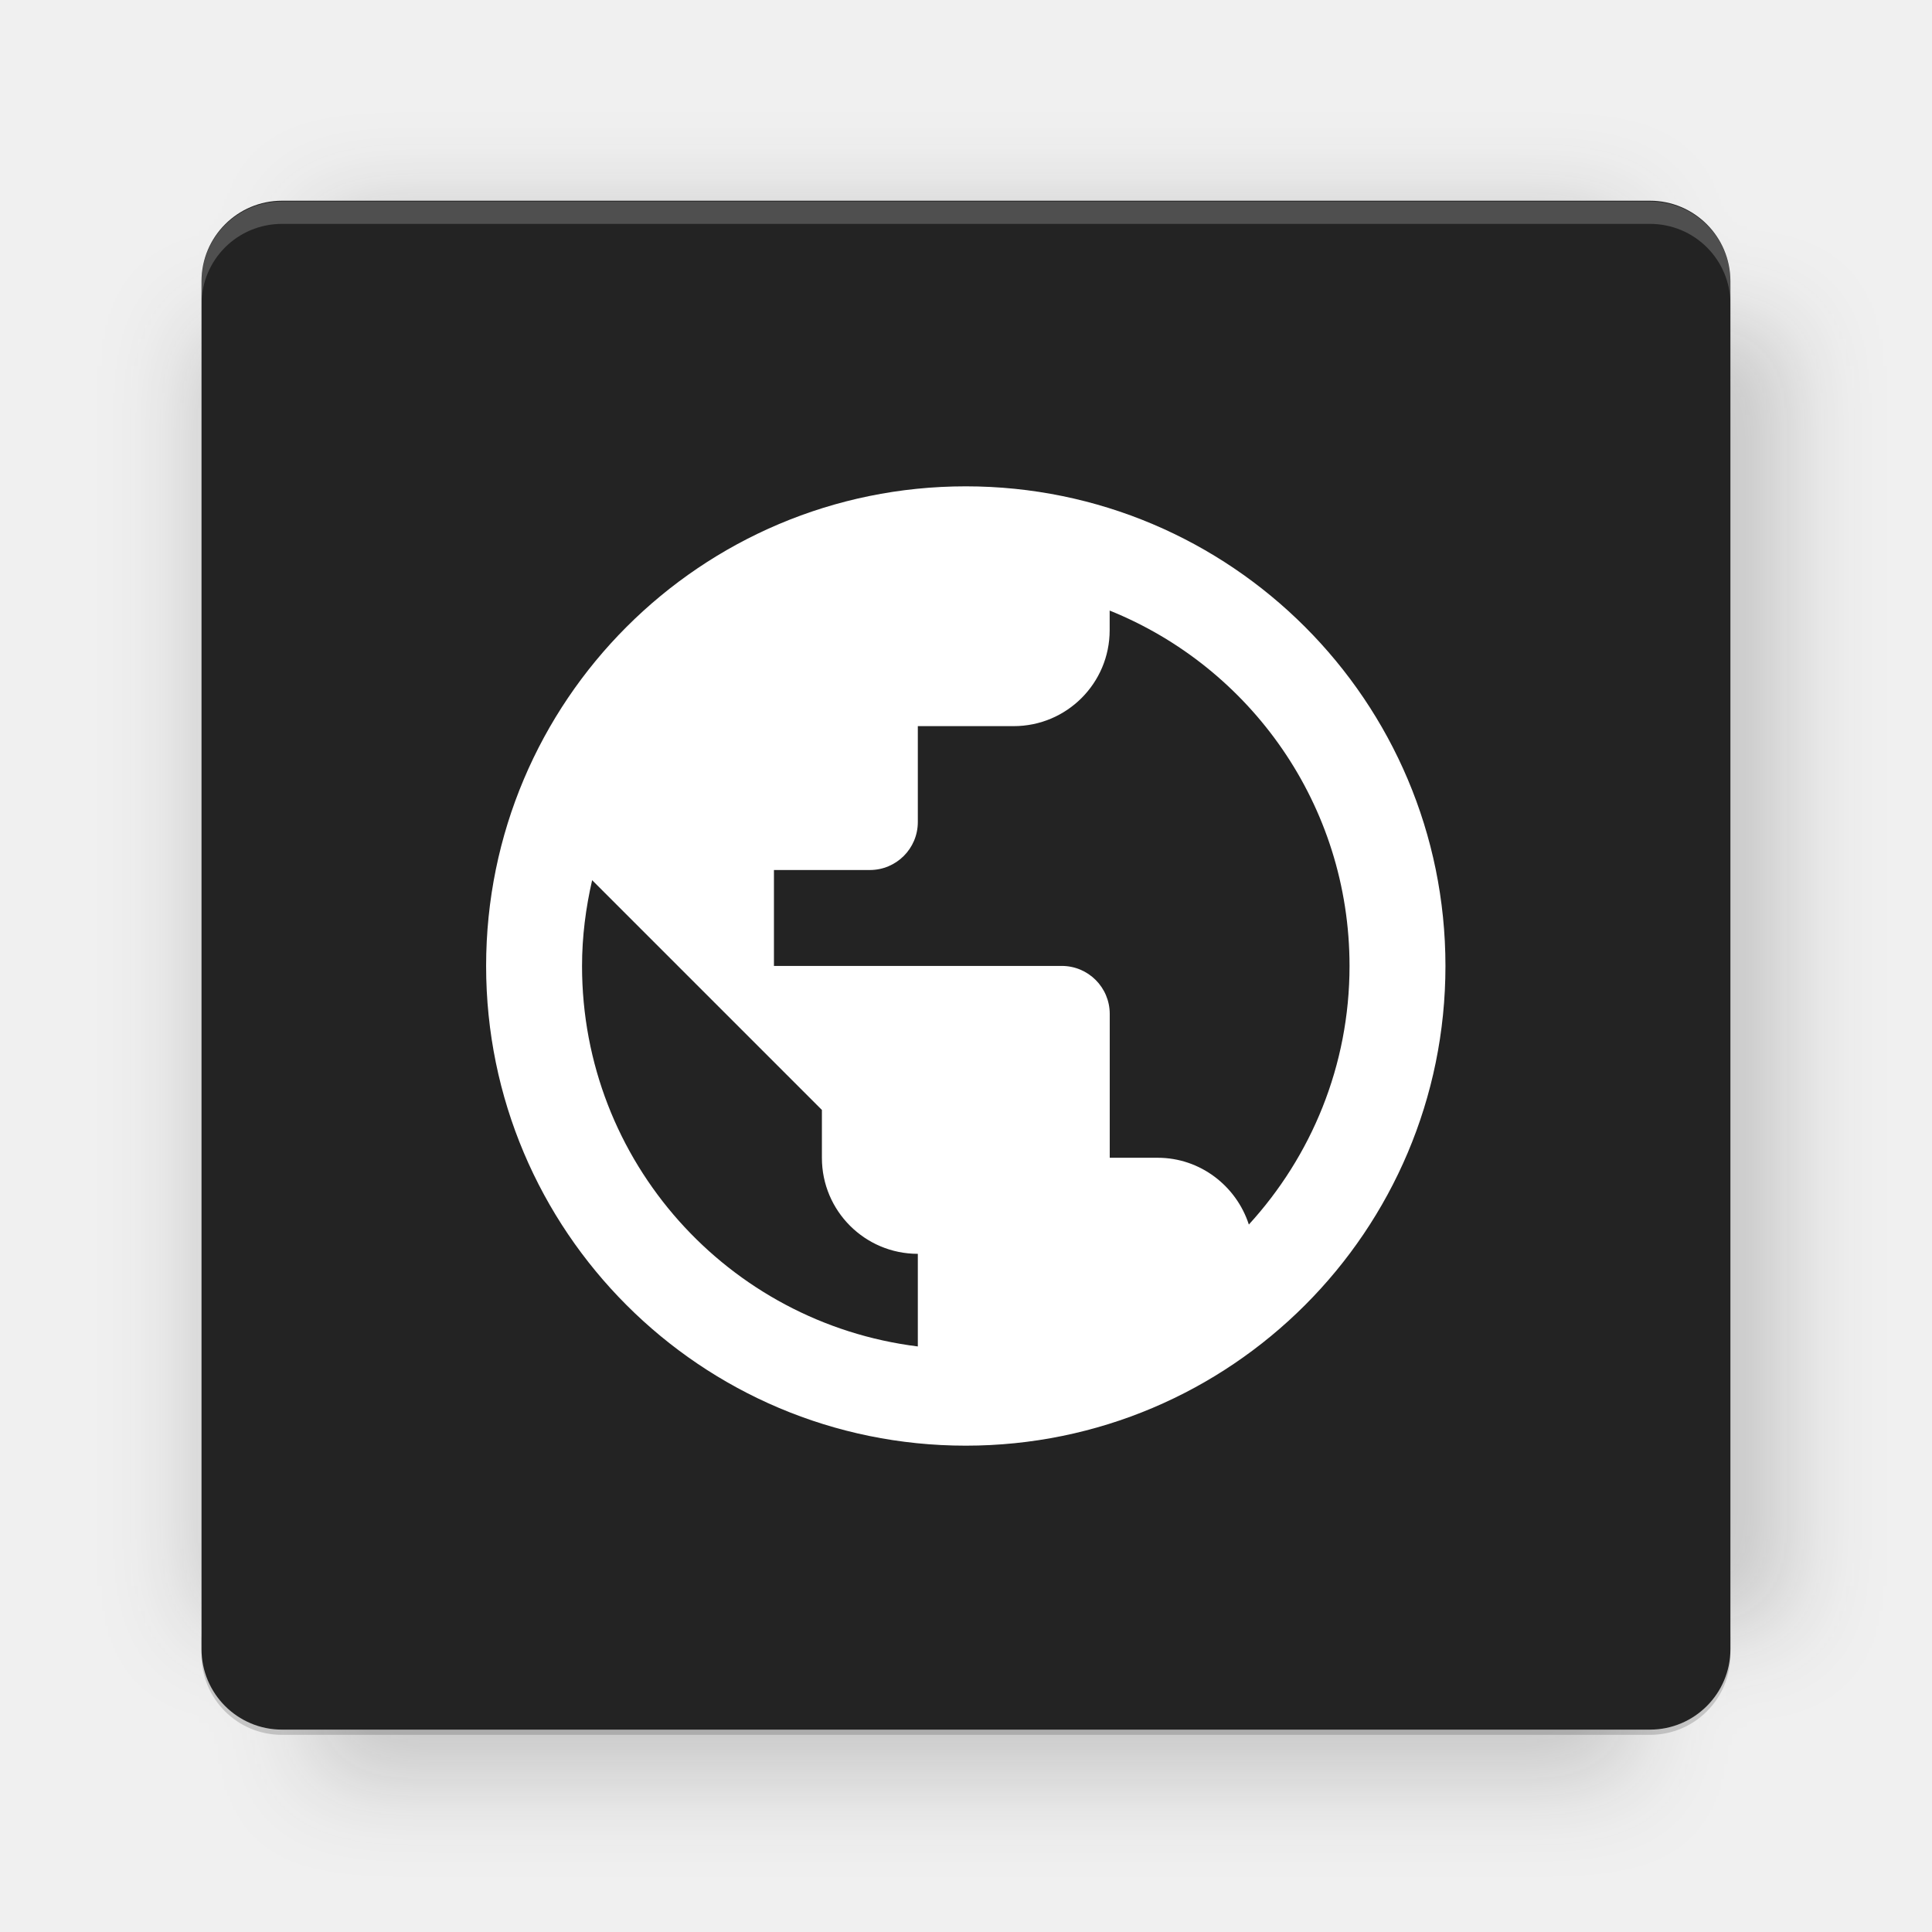
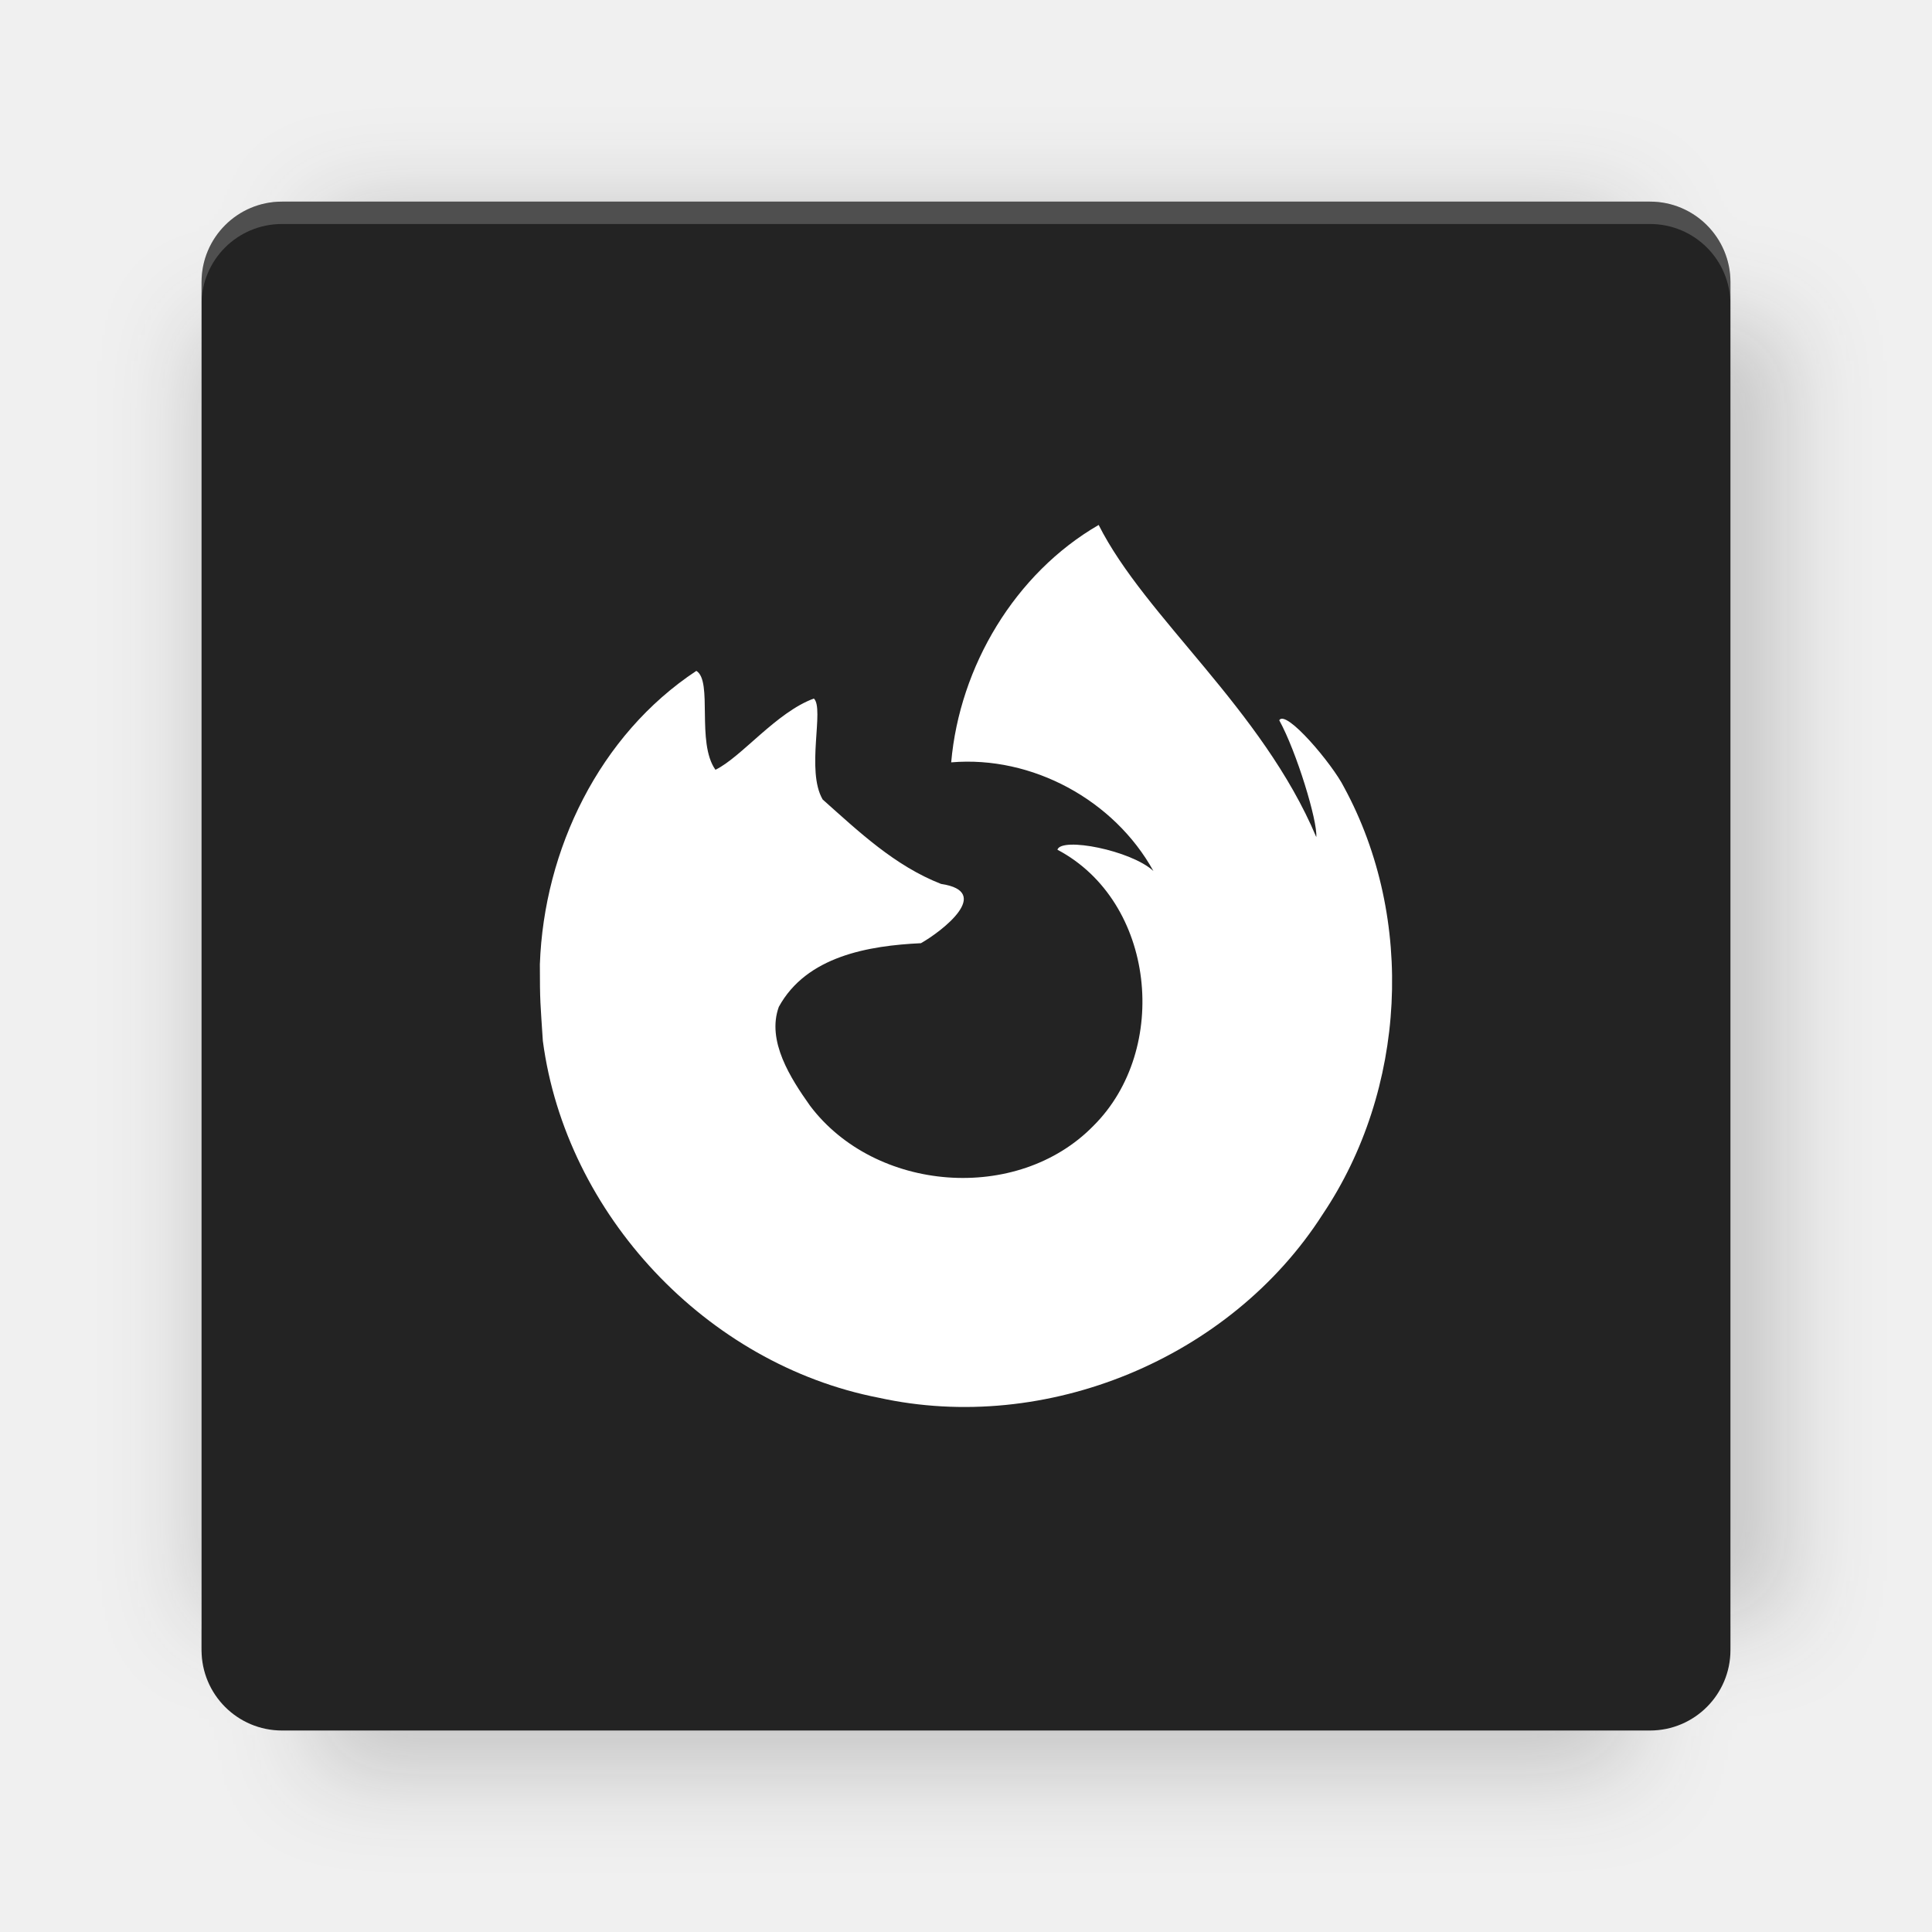
- <svg xmlns="http://www.w3.org/2000/svg" version="1.1" viewBox="0 0 26.95 26.95">
+ <svg xmlns="http://www.w3.org/2000/svg" version="1.1" viewBox="0 0 28.747 28.747">
  <defs>
    <filter id="filter6206-7" color-interpolation-filters="sRGB">
      <feGaussianBlur stdDeviation="0.658" />
    </filter>
  </defs>
-   <g transform="translate(0 -1025.4)">
-     <path transform="matrix(1.0107 0 0 .99762 -.087875 2.579)" d="m4.418 1028.2v1.605h-1.605v18.192h1.605v2.14h18.192v-2.14h2.14v-18.192h-2.14v-1.605h-18.192z" fill="#232323" filter="url(#filter6206-7)" opacity=".2" />
-     <rect x="2.811" y="1028.2" width="21.327" height="21.327" rx="1.123" ry="1.123" fill="#232323" />
-     <g transform="translate(-20.925 990.46)">
-       <path d="m0 0h48v48h-48z" fill="none" />
-       <g transform="matrix(.33601 0 0 .33601 1.434 68.477)">
-         <path d="m0 0h48v48h-48z" fill="none" />
+   <g transform="translate(0 -1093.8)">
+     <path transform="matrix(1.0781 0 0 1.0641 -.093733 2.7509)" d="m4.418 1028.2v1.605h-1.605v18.192h1.605v2.14h18.192v-2.14h2.14v-18.192h-2.14v-1.605z" fill="#232323" filter="url(#filter6206-7)" opacity=".2" />
+     <rect x="2.999" y="1096.8" width="22.749" height="22.749" rx="1.197" ry="1.197" fill="#232323" />
+     <g transform="translate(-22.32 1056.5)">
+       <path d="m0 0h51.2v51.2h-51.2z" fill="none" stroke-width="1.067" />
+       <g transform="matrix(.33601 0 0 .33601 1.5296 73.043)">
+         <path d="m0 0h51.2v51.2h-51.2z" fill="none" stroke-width="1.067" />
      </g>
-       <g transform="matrix(.37187 0 0 .37187 36.377 59.287)">
-         <path d="m0 0h48v48h-48z" fill="none" />
-         <g transform="matrix(2.6891 0 0 2.6891 -77.724 -45.422)">
-           <path d="m0 0h48v48h-48z" fill="none" />
+       <g transform="matrix(.37187 0 0 .37187 38.802 63.239)">
+         <path d="m0 0h51.2v51.2h-51.2z" fill="none" stroke-width="1.067" />
+         <g transform="matrix(2.6891 0 0 2.6891 -82.906 -48.45)">
+           <path d="m0 0h51.2v51.2h-51.2z" fill="none" stroke-width="1.067" />
        </g>
      </g>
    </g>
-     <path transform="translate(0 1025.4)" d="m3.934 2.811c-0.622 0-1.123 0.501-1.123 1.123v0.312c0-0.622 0.501-1.123 1.123-1.123h19.082c0.622 0 1.123 0.501 1.123 1.123v-0.312c0-0.622-0.501-1.123-1.123-1.123h-19.082z" fill="#fff" opacity=".2" />
-     <rect x="120" y="512.36" width="40" height="40" fill="none" />
-     <rect x="120" y="592.36" width="40" height="40" fill="none" />
-     <rect x="120" y="632.36" width="40" height="40" fill="none" />
-     <rect x="120" y="552.36" width="40" height="40" fill="none" />
-     <rect x="120" y="672.36" width="40" height="40" fill="none" />
-     <rect x="200" y="512.36" width="40" height="40" fill="none" />
-     <rect x="200" y="592.36" width="40" height="40" fill="none" />
-     <rect x="200" y="632.36" width="40" height="40" fill="none" />
-     <rect x="200" y="552.36" width="40" height="40" fill="none" />
-     <rect x="200" y="672.36" width="40" height="40" fill="none" />
-     <rect x="280" y="512.36" width="40" height="40" fill="none" />
-     <rect x="280" y="592.36" width="40" height="40" fill="none" />
-     <rect x="280" y="632.36" width="40" height="40" fill="none" />
-     <rect x="280" y="552.36" width="40" height="40" fill="none" />
-     <rect x="280" y="672.36" width="40" height="40" fill="none" />
-     <rect x="160" y="512.36" width="40" height="40" fill="none" />
-     <rect x="160" y="592.36" width="40" height="40" fill="none" />
-     <rect x="160" y="632.36" width="40" height="40" fill="none" />
-     <rect x="160" y="552.36" width="40" height="40" fill="none" />
-     <rect x="160" y="672.36" width="40" height="40" fill="none" />
-     <rect x="240" y="512.36" width="40" height="40" fill="none" />
-     <rect x="240" y="592.36" width="40" height="40" fill="none" />
-     <rect x="240" y="632.36" width="40" height="40" fill="none" />
-     <rect x="240" y="552.36" width="40" height="40" fill="none" />
-     <rect x="240" y="672.36" width="40" height="40" fill="none" />
-     <rect x="120" y="712.36" width="40" height="40" fill="none" />
-     <rect x="200" y="712.36" width="40" height="40" fill="none" />
-     <rect x="280" y="712.36" width="40" height="40" fill="none" />
-     <rect x="160" y="712.36" width="40" height="40" fill="none" />
-     <rect x="240" y="712.36" width="40" height="40" fill="none" />
-     <rect x="320" y="552.36" width="40" height="40" fill="none" />
-     <rect x="320" y="592.36" width="40" height="40" fill="none" />
-     <rect x="320" y="672.36" width="40" height="40" fill="none" />
-     <rect x="320" y="512.36" width="40" height="40" fill="none" />
-     <rect x="320" y="632.36" width="40" height="40" fill="none" />
-     <rect x="320" y="712.36" width="40" height="40" fill="none" />
-     <rect x="150" y="542.36" width="180" height="180" fill="none" />
-     <g transform="matrix(.37344 0 0 .37344 4.4375 1028.8)">
-       <path d="m0 0h48v48h-48z" fill="none" />
+     <path d="m4.196 1096.8c-0.663 0-1.198 0.535-1.198 1.198v0.333c0-0.663 0.535-1.198 1.198-1.198h20.354c0.663 0 1.198 0.534 1.198 1.198v-0.333c0-0.663-0.535-1.198-1.198-1.198z" fill="#fff" opacity=".2" />
+     <rect x="128" y="546.52" width="42.667" height="42.667" fill="none" stroke-width="1.067" />
+     <rect x="128" y="631.85" width="42.667" height="42.667" fill="none" stroke-width="1.067" />
+     <rect x="128" y="674.52" width="42.667" height="42.667" fill="none" stroke-width="1.067" />
+     <rect x="128" y="589.19" width="42.667" height="42.667" fill="none" stroke-width="1.067" />
+     <rect x="128" y="717.19" width="42.667" height="42.667" fill="none" stroke-width="1.067" />
+     <rect x="213.33" y="546.52" width="42.667" height="42.667" fill="none" stroke-width="1.067" />
+     <rect x="213.33" y="631.85" width="42.667" height="42.667" fill="none" stroke-width="1.067" />
+     <rect x="213.33" y="674.52" width="42.667" height="42.667" fill="none" stroke-width="1.067" />
+     <rect x="213.33" y="589.19" width="42.667" height="42.667" fill="none" stroke-width="1.067" />
+     <rect x="213.33" y="717.19" width="42.667" height="42.667" fill="none" stroke-width="1.067" />
+     <rect x="298.67" y="546.52" width="42.667" height="42.667" fill="none" stroke-width="1.067" />
+     <rect x="298.67" y="631.85" width="42.667" height="42.667" fill="none" stroke-width="1.067" />
+     <rect x="298.67" y="674.52" width="42.667" height="42.667" fill="none" stroke-width="1.067" />
+     <rect x="298.67" y="589.19" width="42.667" height="42.667" fill="none" stroke-width="1.067" />
+     <rect x="298.67" y="717.19" width="42.667" height="42.667" fill="none" stroke-width="1.067" />
+     <rect x="170.67" y="546.52" width="42.667" height="42.667" fill="none" stroke-width="1.067" />
+     <rect x="170.67" y="631.85" width="42.667" height="42.667" fill="none" stroke-width="1.067" />
+     <rect x="170.67" y="674.52" width="42.667" height="42.667" fill="none" stroke-width="1.067" />
+     <rect x="170.67" y="589.19" width="42.667" height="42.667" fill="none" stroke-width="1.067" />
+     <rect x="170.67" y="717.19" width="42.667" height="42.667" fill="none" stroke-width="1.067" />
+     <rect x="256" y="546.52" width="42.667" height="42.667" fill="none" stroke-width="1.067" />
+     <rect x="256" y="631.85" width="42.667" height="42.667" fill="none" stroke-width="1.067" />
+     <rect x="256" y="674.52" width="42.667" height="42.667" fill="none" stroke-width="1.067" />
+     <rect x="256" y="589.19" width="42.667" height="42.667" fill="none" stroke-width="1.067" />
+     <rect x="256" y="717.19" width="42.667" height="42.667" fill="none" stroke-width="1.067" />
+     <rect x="128" y="759.85" width="42.667" height="42.667" fill="none" stroke-width="1.067" />
+     <rect x="213.33" y="759.85" width="42.667" height="42.667" fill="none" stroke-width="1.067" />
+     <rect x="298.67" y="759.85" width="42.667" height="42.667" fill="none" stroke-width="1.067" />
+     <rect x="170.67" y="759.85" width="42.667" height="42.667" fill="none" stroke-width="1.067" />
+     <rect x="256" y="759.85" width="42.667" height="42.667" fill="none" stroke-width="1.067" />
+     <rect x="341.33" y="589.19" width="42.667" height="42.667" fill="none" stroke-width="1.067" />
+     <rect x="341.33" y="631.85" width="42.667" height="42.667" fill="none" stroke-width="1.067" />
+     <rect x="341.33" y="717.19" width="42.667" height="42.667" fill="none" stroke-width="1.067" />
+     <rect x="341.33" y="546.52" width="42.667" height="42.667" fill="none" stroke-width="1.067" />
+     <rect x="341.33" y="674.52" width="42.667" height="42.667" fill="none" stroke-width="1.067" />
+     <rect x="341.33" y="759.85" width="42.667" height="42.667" fill="none" stroke-width="1.067" />
+     <rect x="160" y="578.52" width="192" height="192" fill="none" stroke-width="1.067" />
+     <g transform="matrix(.37344 0 0 .37344 4.7333 1097.4)">
+       <path d="m0 0h51.2v51.2h-51.2z" fill="none" stroke-width="1.067" />
    </g>
-     <g transform="matrix(.36471 0 0 .36471 4.8146 1028.8)">
-       <path d="m0 0h48v48h-48z" fill="none" />
+     <g transform="matrix(.36471 0 0 .36471 5.1356 1097.4)">
+       <path d="m0 0h51.2v51.2h-51.2z" fill="none" stroke-width="1.067" />
    </g>
-     <g transform="matrix(.41585 0 0 .41585 79.055 989.88)">
-       <g transform="matrix(.062269 0 0 .062269 -26.473 173.71)">
-         <g transform="matrix(38.618 0 0 38.618 13804 -12696)">
-           <g transform="matrix(.71436 0 0 .71436 -375.49 176.57)">
-             <path transform="matrix(1.3999 0 0 1.3999 525.63 -247.17)" d="m490.56 95.75c-121.72 0.185-342.34 0.091-468.16 0.094-1.555 6.974-2.406 14.232-2.406 21.688v76.344c139.06 0.494 331.32 0.255 472.97 0.25v-76.594c0-7.487-0.839-14.78-2.406-21.781zm-307.19 197.94c-52.495-3e-3 -106.38 0.12-163.38 0.375v92.844c191.76-0.263 282.43-0.093 472.97-0.219v-92.25c-109.29-0.355-208.43-0.744-309.59-0.75z" opacity="0" />
+     <g transform="matrix(.41585 0 0 .41585 84.325 1055.9)">
+       <g transform="matrix(.062269 0 0 .062269 -28.238 185.29)">
+         <g transform="matrix(38.618 0 0 38.618 14724 -13542)">
+           <g transform="matrix(.71436 0 0 .71436 -400.52 188.34)">
+             <path d="m1293.2-120.67c-181.75 0.276-511.18 0.135-699.05 0.14-2.322 10.413-3.593 21.251-3.593 32.384v114c207.65 0.737 494.72 0.381 706.23 0.373v-114.37c0-11.18-1.252-22.07-3.593-32.523zm-458.69 295.56c-78.385-4e-3 -158.85 0.179-243.95 0.56v138.63c286.34-0.393 421.73-0.138 706.23-0.327v-137.75c-163.2-0.53-311.22-1.111-462.28-1.12z" opacity="0" stroke-width="1.493" />
          </g>
        </g>
      </g>
    </g>
-     <path d="m23.015 1049.6c0.622 0 1.123-0.501 1.123-1.123v-0.312c0 0.622-0.501 1.123-1.123 1.123h-19.082c-0.622 0-1.123-0.501-1.123-1.123v0.312c0 0.622 0.501 1.123 1.123 1.123h19.082z" fill="#232323" opacity=".2" />
+     <path d="m24.549 1119.5c0.663 0 1.198-0.535 1.198-1.198v-0.333c0 0.663-0.535 1.198-1.198 1.198h-20.354c-0.663 0-1.198-0.535-1.198-1.198v0.333c0 0.663 0.535 1.198 1.198 1.198z" fill="#232323" opacity=".2" />
  </g>
-   <flowRoot transform="matrix(.22354 0 0 .22354 -27.014 52.81)" fill="#000000" font-family="Roboto" font-size="3.75px" letter-spacing="0px" stroke-width="1px" word-spacing="0px" style="line-height:125%" xml:space="preserve">
-     <flowRegion>
-       <rect x="10.664" y="11.235" width="4.49" height="5.051" />
-     </flowRegion>
-     <flowPara>your</flowPara>
-   </flowRoot>
-   <g transform="translate(180.31 142.13)">
-     <path d="m-162.89-125.05c-0.174-0.535-0.676-0.93-1.271-0.93h-0.669v-2.007a0.669 0.669 0 0 0-0.669-0.669h-4.015v-1.338h1.338a0.669 0.669 0 0 0 0.669-0.669v-1.338h1.338a1.338 1.338 0 0 0 1.338-1.338v-0.274c1.961 0.79 3.346 2.71 3.346 4.958 0 1.392-0.535 2.656-1.405 3.607m-4.617 1.7c-2.643-0.328-4.684-2.576-4.684-5.306 0-0.415 0.053-0.816 0.141-1.198l3.205 3.205v0.669a1.338 1.338 0 0 0 1.338 1.338m0.669-10.706a6.691 6.691 0 0 0-6.691 6.691 6.691 6.691 0 0 0 6.691 6.691 6.691 6.691 0 0 0 6.691-6.691 6.691 6.691 0 0 0-6.691-6.691z" fill="#fff" />
+   <g transform="matrix(.16405 0 0 .16405 7.1905 7.8111)" stroke-width="1.081">
+     <path d="m55.817-2.0857e-4c-7.588 4.393-12.611 12.83-13.375 21.532 7.339-0.627 14.781 3.419 18.34 9.852-2.032-1.876-8.344-3.103-8.706-1.929 8.897 4.704 10.245 18.112 3.267 25.044-6.896 7.061-19.797 6.018-25.702-1.821-1.767-2.49-3.955-5.887-2.832-8.972 2.519-4.595 8.141-5.547 12.889-5.772 1.895-1.069 6.576-4.671 1.824-5.376-4.2-1.645-7.442-4.723-10.737-7.658-1.539-2.631 0.177-8.255-0.798-9.156-3.409 1.243-6.583 5.33-8.927 6.461-1.761-2.476-0.212-8.049-1.732-8.97-8.789 5.804-13.825 16.216-14.193 26.614 0 3.478 0.048 3.478 0.27 6.947 2.085 15.752 14.86 29.333 30.459 32.364 15.161 3.349 31.888-3.532 40.265-16.625 7.591-11.28 8.438-26.806 1.94-38.757-1.028-2.06-5.271-7.103-5.872-6.065 1.574 2.862 3.485 9.147 3.36 10.598-4.918-11.656-15.522-19.927-19.739-28.313zm19.958 28.864c0.233 2.685 0.219 2.707 0 0zm-16.501 0.088 0.209 0.264z" fill="#fff" />
+     <path d="m43.825 33.789c-0.064 0.964-3.47 4.289-4.661 4.289-11.021 0-12.81 6.667-12.81 6.667 0.488 5.614 4.4 10.238 9.129 12.684 0.216 0.112 0.435 0.213 0.654 0.312q0.569 0.252 1.138 0.466a17.235 17.235 0 0 0 5.043 0.973c19.317 0.906 23.059-23.1 9.119-30.066a13.38 13.38 0 0 1 9.345 2.269 19.56 19.56 0 0 0-16.982-9.917c-0.46 0-0.91 0.038-1.362 0.069a19.387 19.387 0 0 0-10.666 4.111c0.591 0.5 1.258 1.168 2.663 2.553 2.63 2.591 9.375 5.275 9.39 5.59z" fill="none" />
  </g>
  <g display="none" fill="none">
-     <rect transform="rotate(90)" x="7.334" y="-19.616" width="12.282" height="12.282" display="inline" stroke="#000" stroke-width=".066" />
-     <rect x="6.773" y="8.112" width="13.405" height="10.726" stroke="#5261ff" stroke-linecap="round" stroke-linejoin="round" stroke-width=".065" />
-     <rect transform="rotate(90)" x="6.773" y="-18.838" width="13.405" height="10.726" display="inline" stroke="#0f0" stroke-linecap="round" stroke-linejoin="round" stroke-width=".065" />
+     <rect transform="rotate(90)" x="7.823" y="-20.923" width="13.1" height="13.1" display="inline" stroke="#000" stroke-width=".07" />
+     <rect x="7.224" y="8.653" width="14.298" height="11.441" stroke="#5261ff" stroke-linecap="round" stroke-linejoin="round" stroke-width=".07" />
+     <rect transform="rotate(90)" x="7.224" y="-20.094" width="14.298" height="11.441" display="inline" stroke="#0f0" stroke-linecap="round" stroke-linejoin="round" stroke-width=".07" />
  </g>
</svg>
